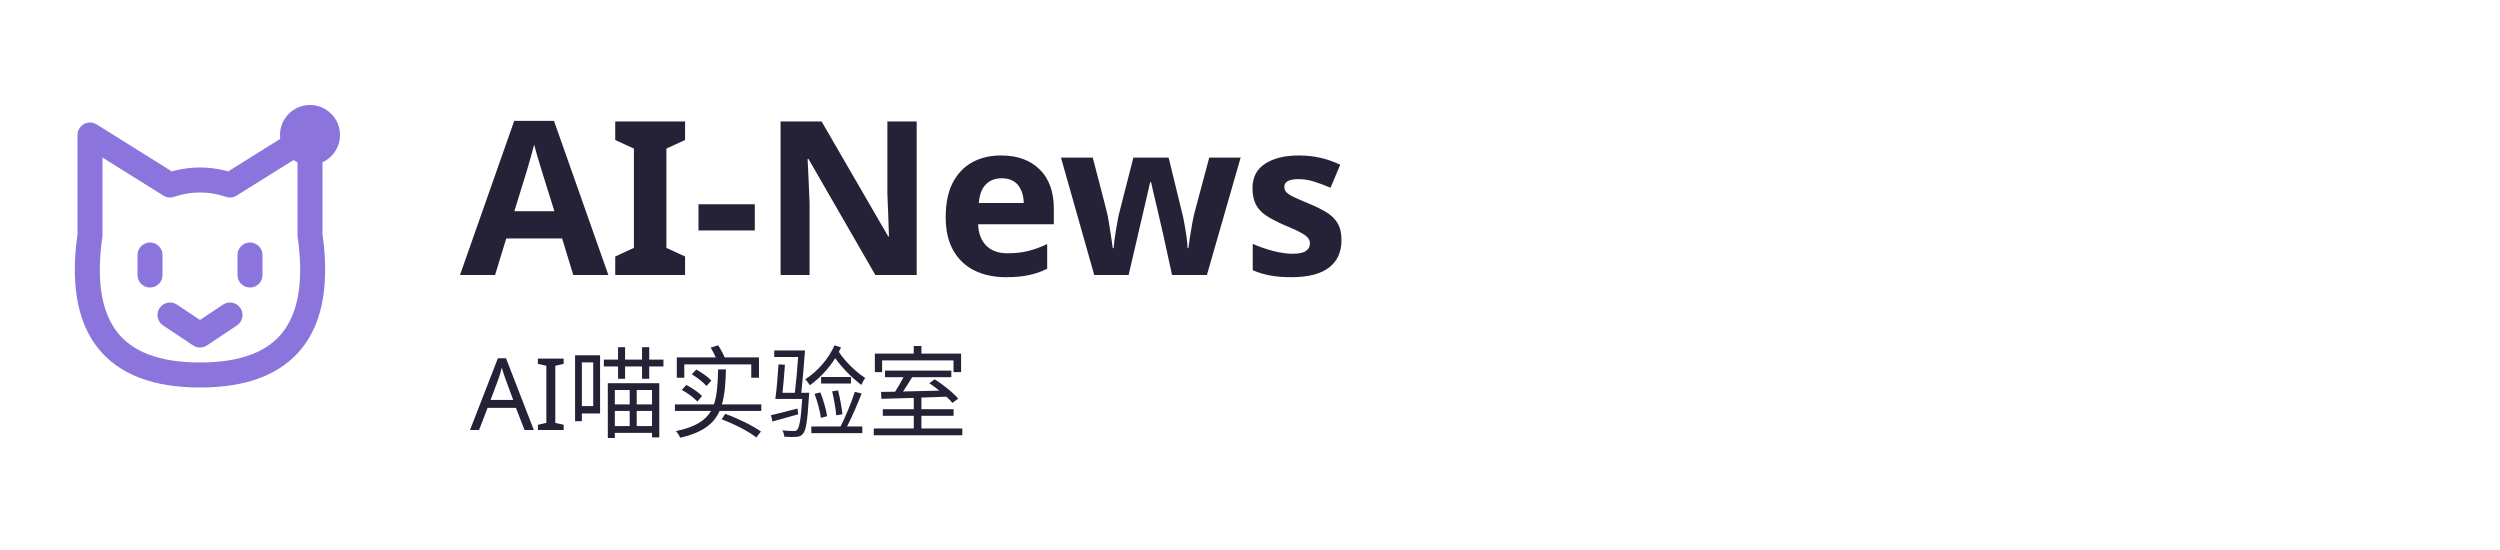
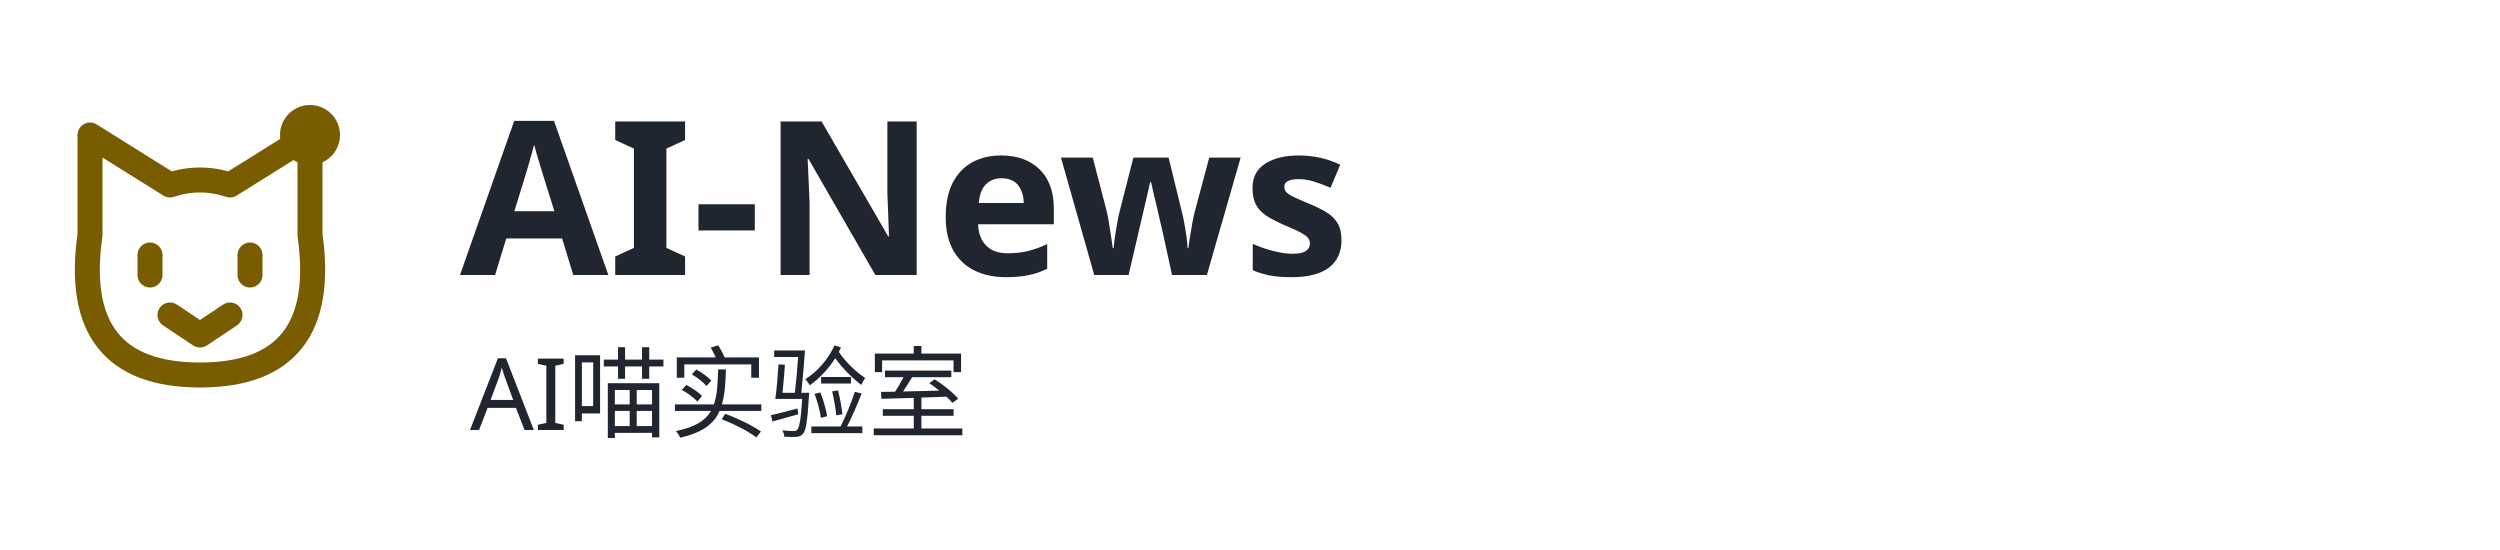
<svg xmlns="http://www.w3.org/2000/svg" width="500" height="110" viewBox="0 0 500 110" role="img" aria-label="AI-News · AI喵实验室">
-   <g transform="translate(8 17) scale(2)" color="#8b75dc">
+   <g transform="translate(8 17) scale(2)" color="#795C00">
    <path d="M5 15 5 5 13 10Q16 9 19 10L27 5 27 15Q29 29 16 29 3 29 5 15Z" fill="none" stroke="currentColor" stroke-width="2.5" stroke-linejoin="round" />
    <path d="M11 17v2m10-2v2m-8 4 3 2 3-2" fill="none" stroke="currentColor" stroke-width="2.5" stroke-linecap="round" stroke-linejoin="round" />
    <circle cx="27" cy="5" r="3" fill="currentColor" />
  </g>
-   <text x="92" y="55" font-family="system-ui,sans-serif" font-weight="800" font-size="43" fill="#252238">AI-News</text>
-   <text x="94" y="86" font-family="system-ui,sans-serif" font-size="20" fill="#252238">AI喵实验室</text>
+   <text x="92" y="55" font-family="system-ui,sans-serif" font-weight="600" font-size="43" fill="#202630">AI-News</text>
+   <text x="94" y="86" font-family="system-ui,sans-serif" font-size="20" fill="#202630">AI喵实验室</text>
</svg>
